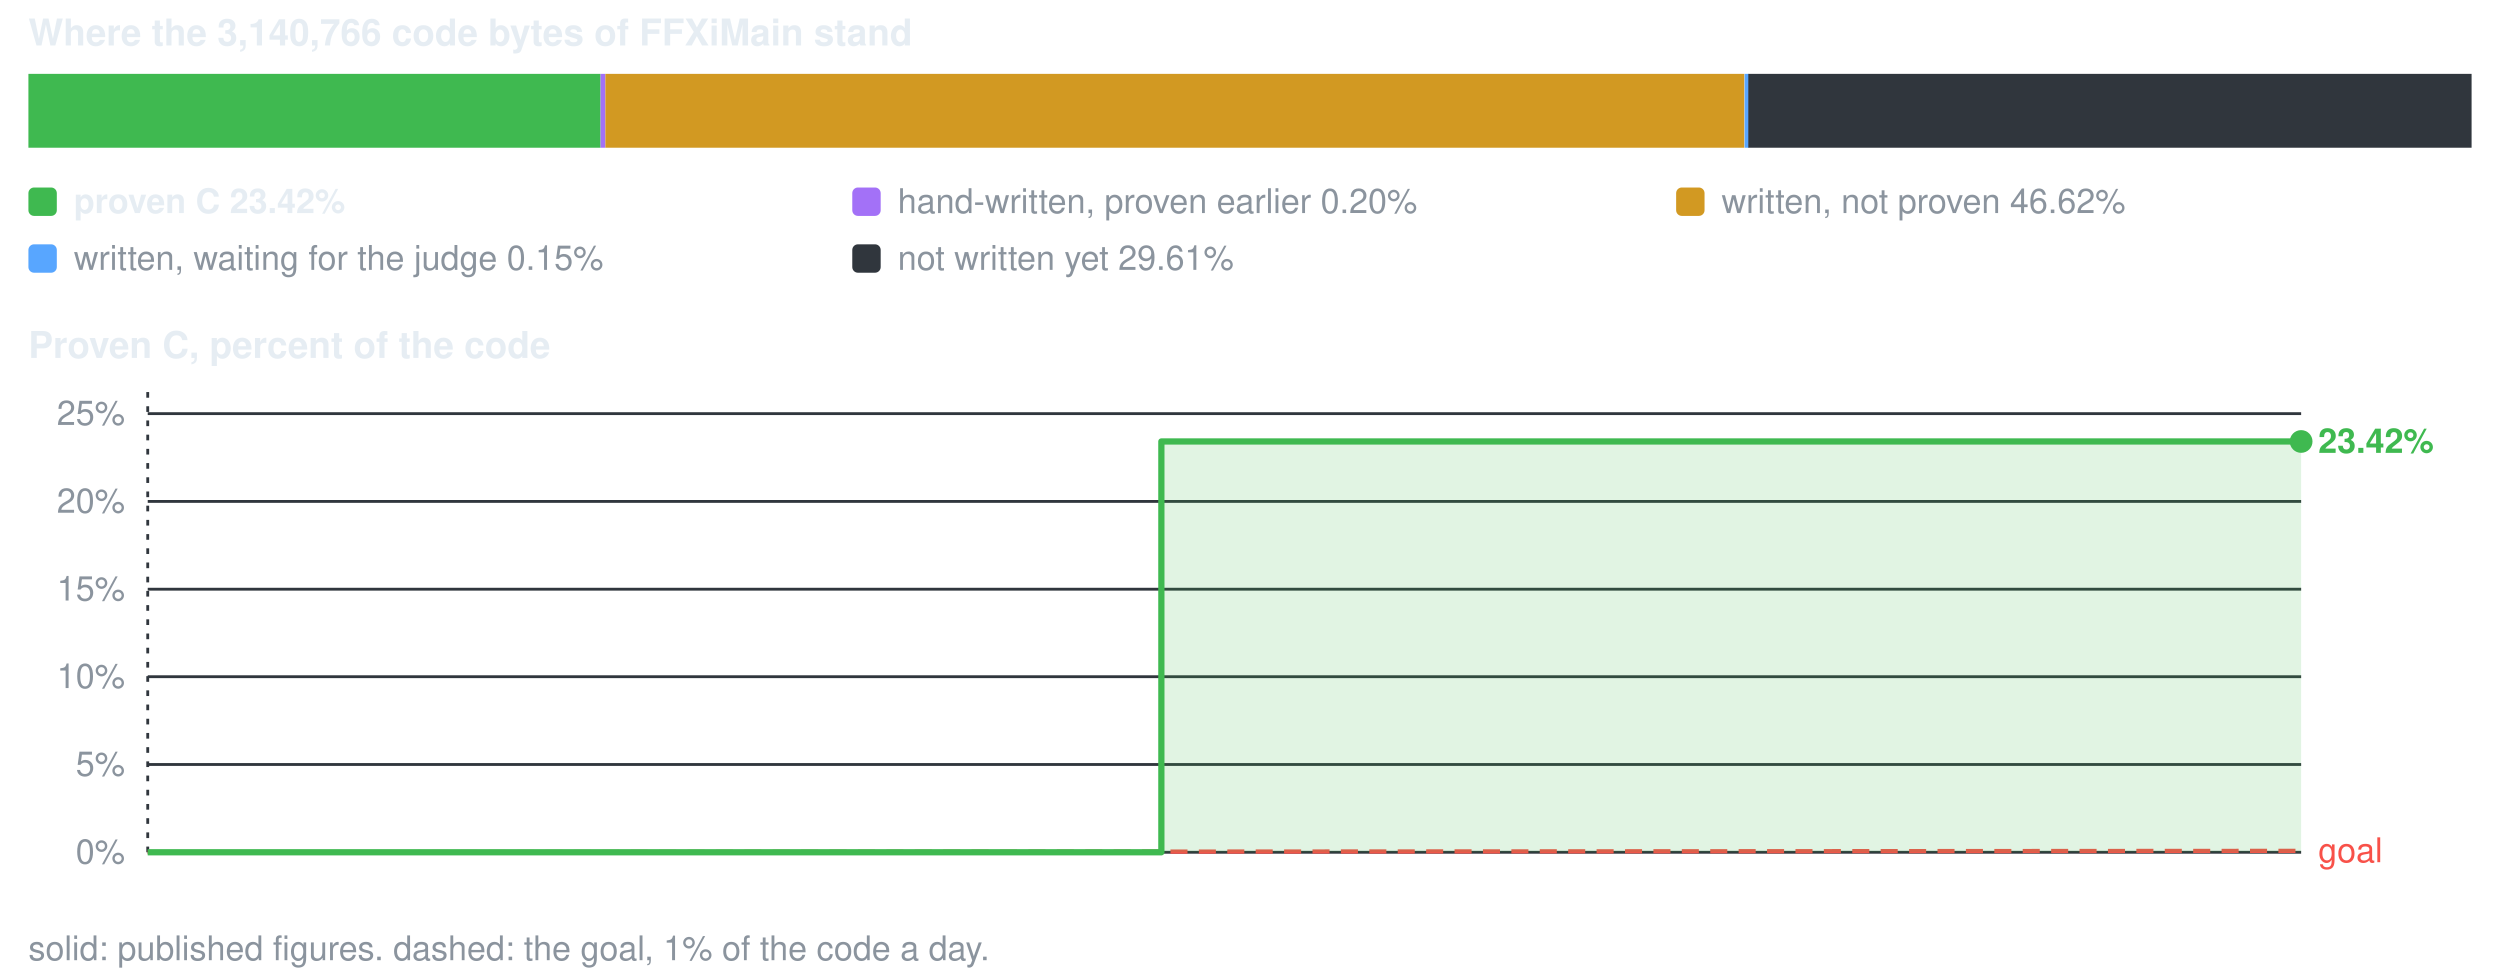
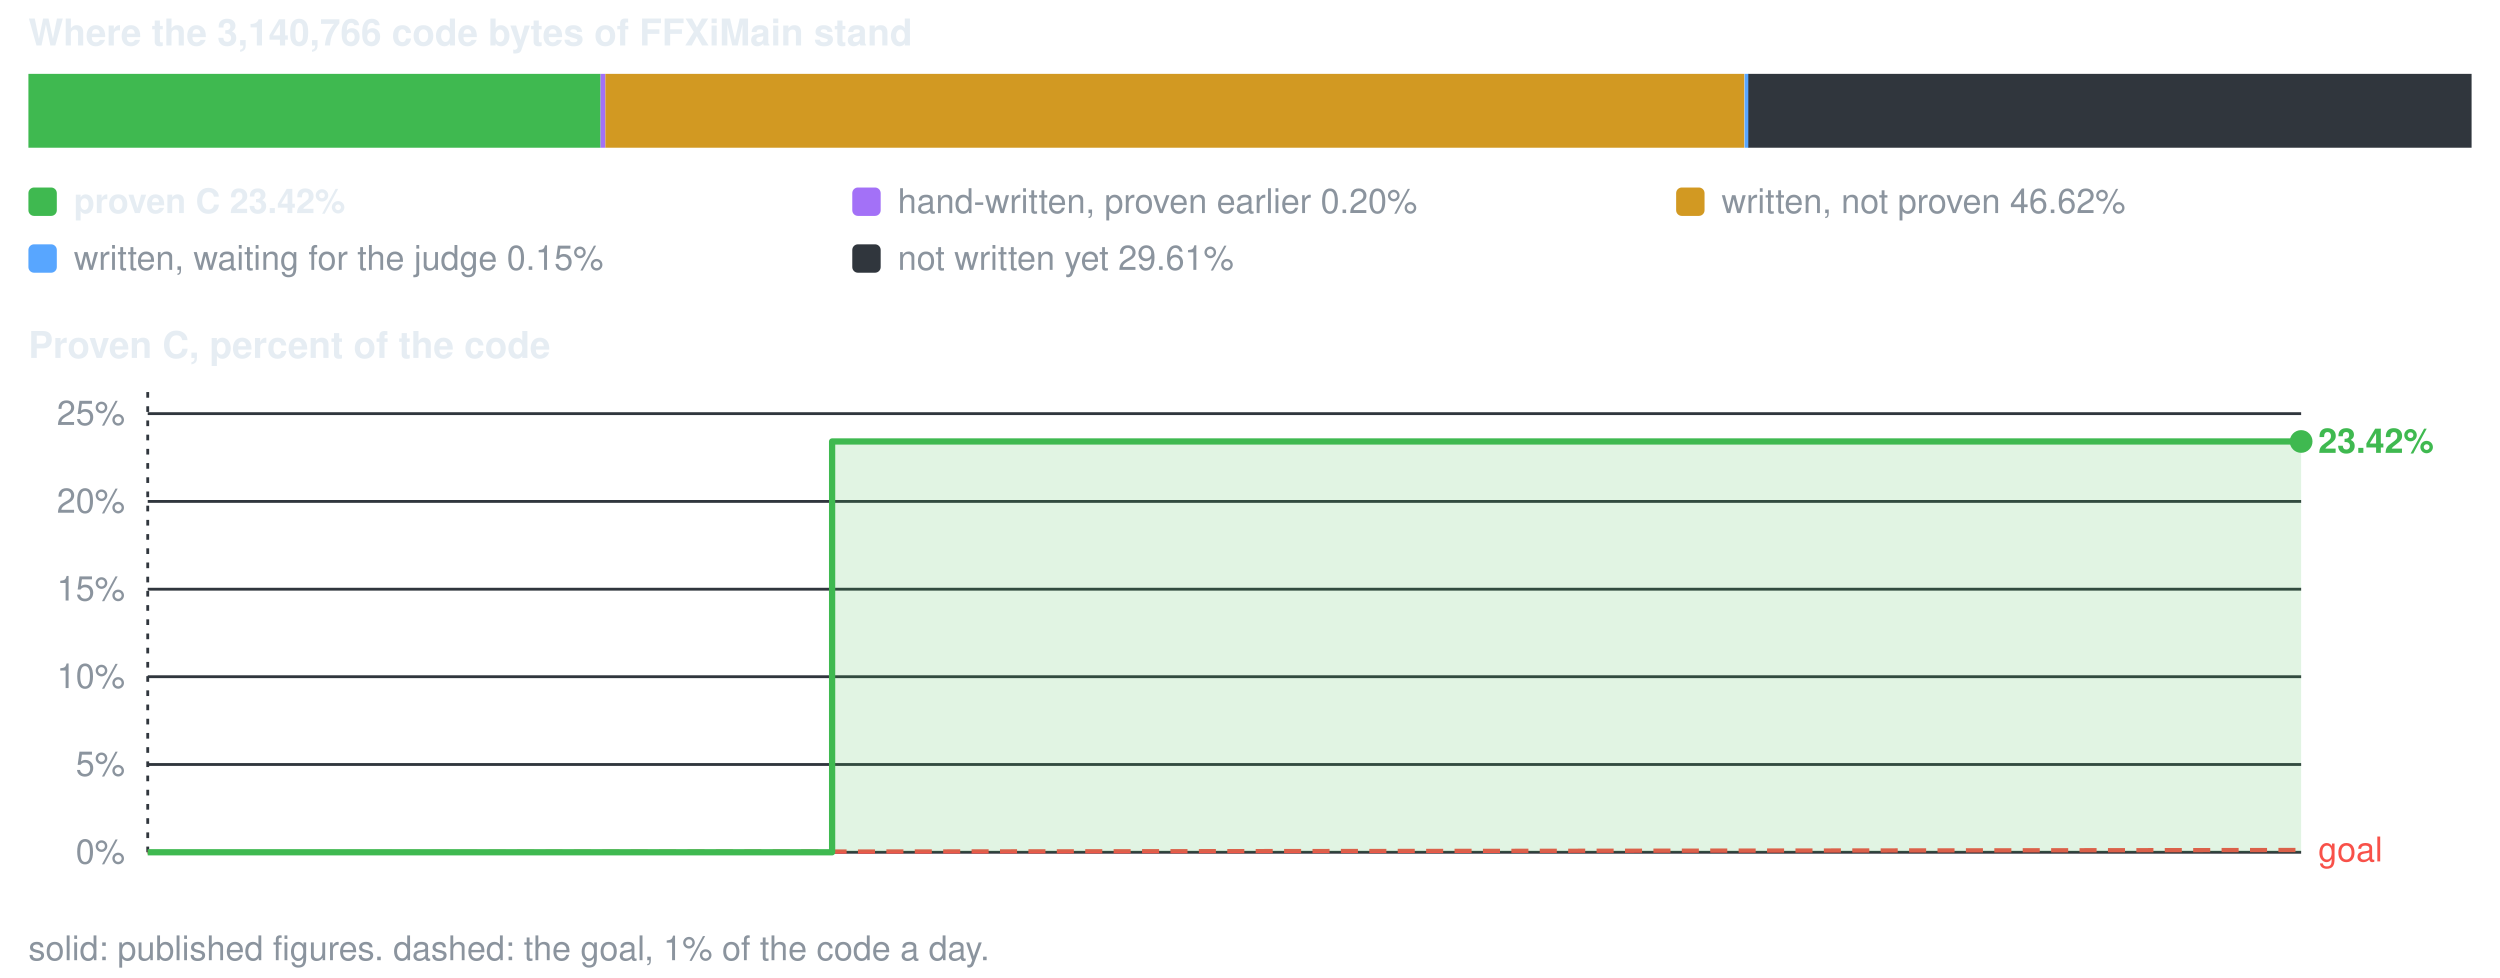
<svg xmlns="http://www.w3.org/2000/svg" viewBox="0 0 880 344" width="880" height="344" role="img" aria-label="conversion progress">
  <style>text{font-family:-apple-system,BlinkMacSystemFont,'Segoe UI',Helvetica,Arial,sans-serif;font-size:12px;fill:#8b949e}.s{fill:#e6edf3;font-weight:600}.b{font-size:13px}</style>
  <text x="10" y="16" class="s b">Where the 3,140,766 code bytes of FFXiMain stand</text>
  <rect x="10.0" y="26" width="201.4" height="26" fill="#3fb950" />
  <rect x="211.4" y="26" width="1.7" height="26" fill="#a371f7" />
  <rect x="213.1" y="26" width="400.9" height="26" fill="#d29922" />
  <rect x="614.1" y="26" width="1.5" height="26" fill="#58a6ff" />
  <rect x="615.4" y="26" width="254.6" height="26" fill="#30363d" />
  <rect x="10" y="66" width="10" height="10" rx="2" fill="#3fb950" />
  <text x="26" y="75" class="s">proven C 23.42%</text>
  <rect x="300" y="66" width="10" height="10" rx="2" fill="#a371f7" />
  <text x="316" y="75">hand-written, proven earlier 0.20%</text>
  <rect x="590" y="66" width="10" height="10" rx="2" fill="#d29922" />
  <text x="606" y="75">written, not proven 46.62%</text>
  <rect x="10" y="86" width="10" height="10" rx="2" fill="#58a6ff" />
  <text x="26" y="95">written, waiting for the judge 0.15%</text>
  <rect x="300" y="86" width="10" height="10" rx="2" fill="#30363d" />
  <text x="316" y="95">not written yet 29.61%</text>
  <text x="10" y="126" class="s b">Proven C, percent of the code</text>
  <line x1="52" y1="300.0" x2="810" y2="300.0" stroke="#30363d" stroke-width="1" />
  <text x="44" y="304.0" text-anchor="end">0%</text>
  <line x1="52" y1="269.1" x2="810" y2="269.1" stroke="#30363d" stroke-width="1" />
  <text x="44" y="273.1" text-anchor="end">5%</text>
  <line x1="52" y1="238.2" x2="810" y2="238.2" stroke="#30363d" stroke-width="1" />
  <text x="44" y="242.2" text-anchor="end">10%</text>
  <line x1="52" y1="207.4" x2="810" y2="207.4" stroke="#30363d" stroke-width="1" />
  <text x="44" y="211.4" text-anchor="end">15%</text>
  <line x1="52" y1="176.5" x2="810" y2="176.5" stroke="#30363d" stroke-width="1" />
  <text x="44" y="180.5" text-anchor="end">20%</text>
  <line x1="52" y1="145.6" x2="810" y2="145.6" stroke="#30363d" stroke-width="1" />
  <text x="44" y="149.6" text-anchor="end">25%</text>
  <line x1="52.0" y1="138" x2="52.0" y2="300" stroke="#30363d" stroke-width="1" stroke-dasharray="2 3" />
-   <line x1="52.0" y1="300.0" x2="810.0" y2="299.5" stroke="#f85149" stroke-width="1.5" stroke-dasharray="6 4" />
-   <text x="816.0" y="303.5" style="fill:#f85149">goal</text>
-   <path d="M52.0 300.0 H408.8 V155.4 H557.8 V155.4 H810.0 V155.4 V300.0 H52.0 Z" fill="#3fb950" fill-opacity="0.16" />
-   <path d="M52.0 300.0 H408.8 V155.4 H557.8 V155.4 H810.0 V155.4" fill="none" stroke="#3fb950" stroke-width="2.2" stroke-linejoin="round" />
+   <line x1="52.0" y1="300.0" x2="810.0" y2="299.2" stroke="#f85149" stroke-width="1.5" stroke-dasharray="6 4" />
+   <text x="816.0" y="303.2" style="fill:#f85149">goal</text>
+   <path d="M52.0 300.0 H292.9 V155.4 H393.4 V155.4 H564.0 V155.4 H810.0 V155.4 V300.0 H52.0 Z" fill="#3fb950" fill-opacity="0.16" />
+   <path d="M52.0 300.0 H292.9 V155.4 H393.4 V155.4 H564.0 V155.4 H810.0 V155.4" fill="none" stroke="#3fb950" stroke-width="2.2" stroke-linejoin="round" />
  <circle cx="810.0" cy="155.4" r="4" fill="#3fb950" />
  <text x="816.0" y="159.4" class="s" style="fill:#3fb950">23.42%</text>
  <text x="10" y="338">solid: published figures. dashed: the goal, 1% of the code a day.</text>
</svg>
